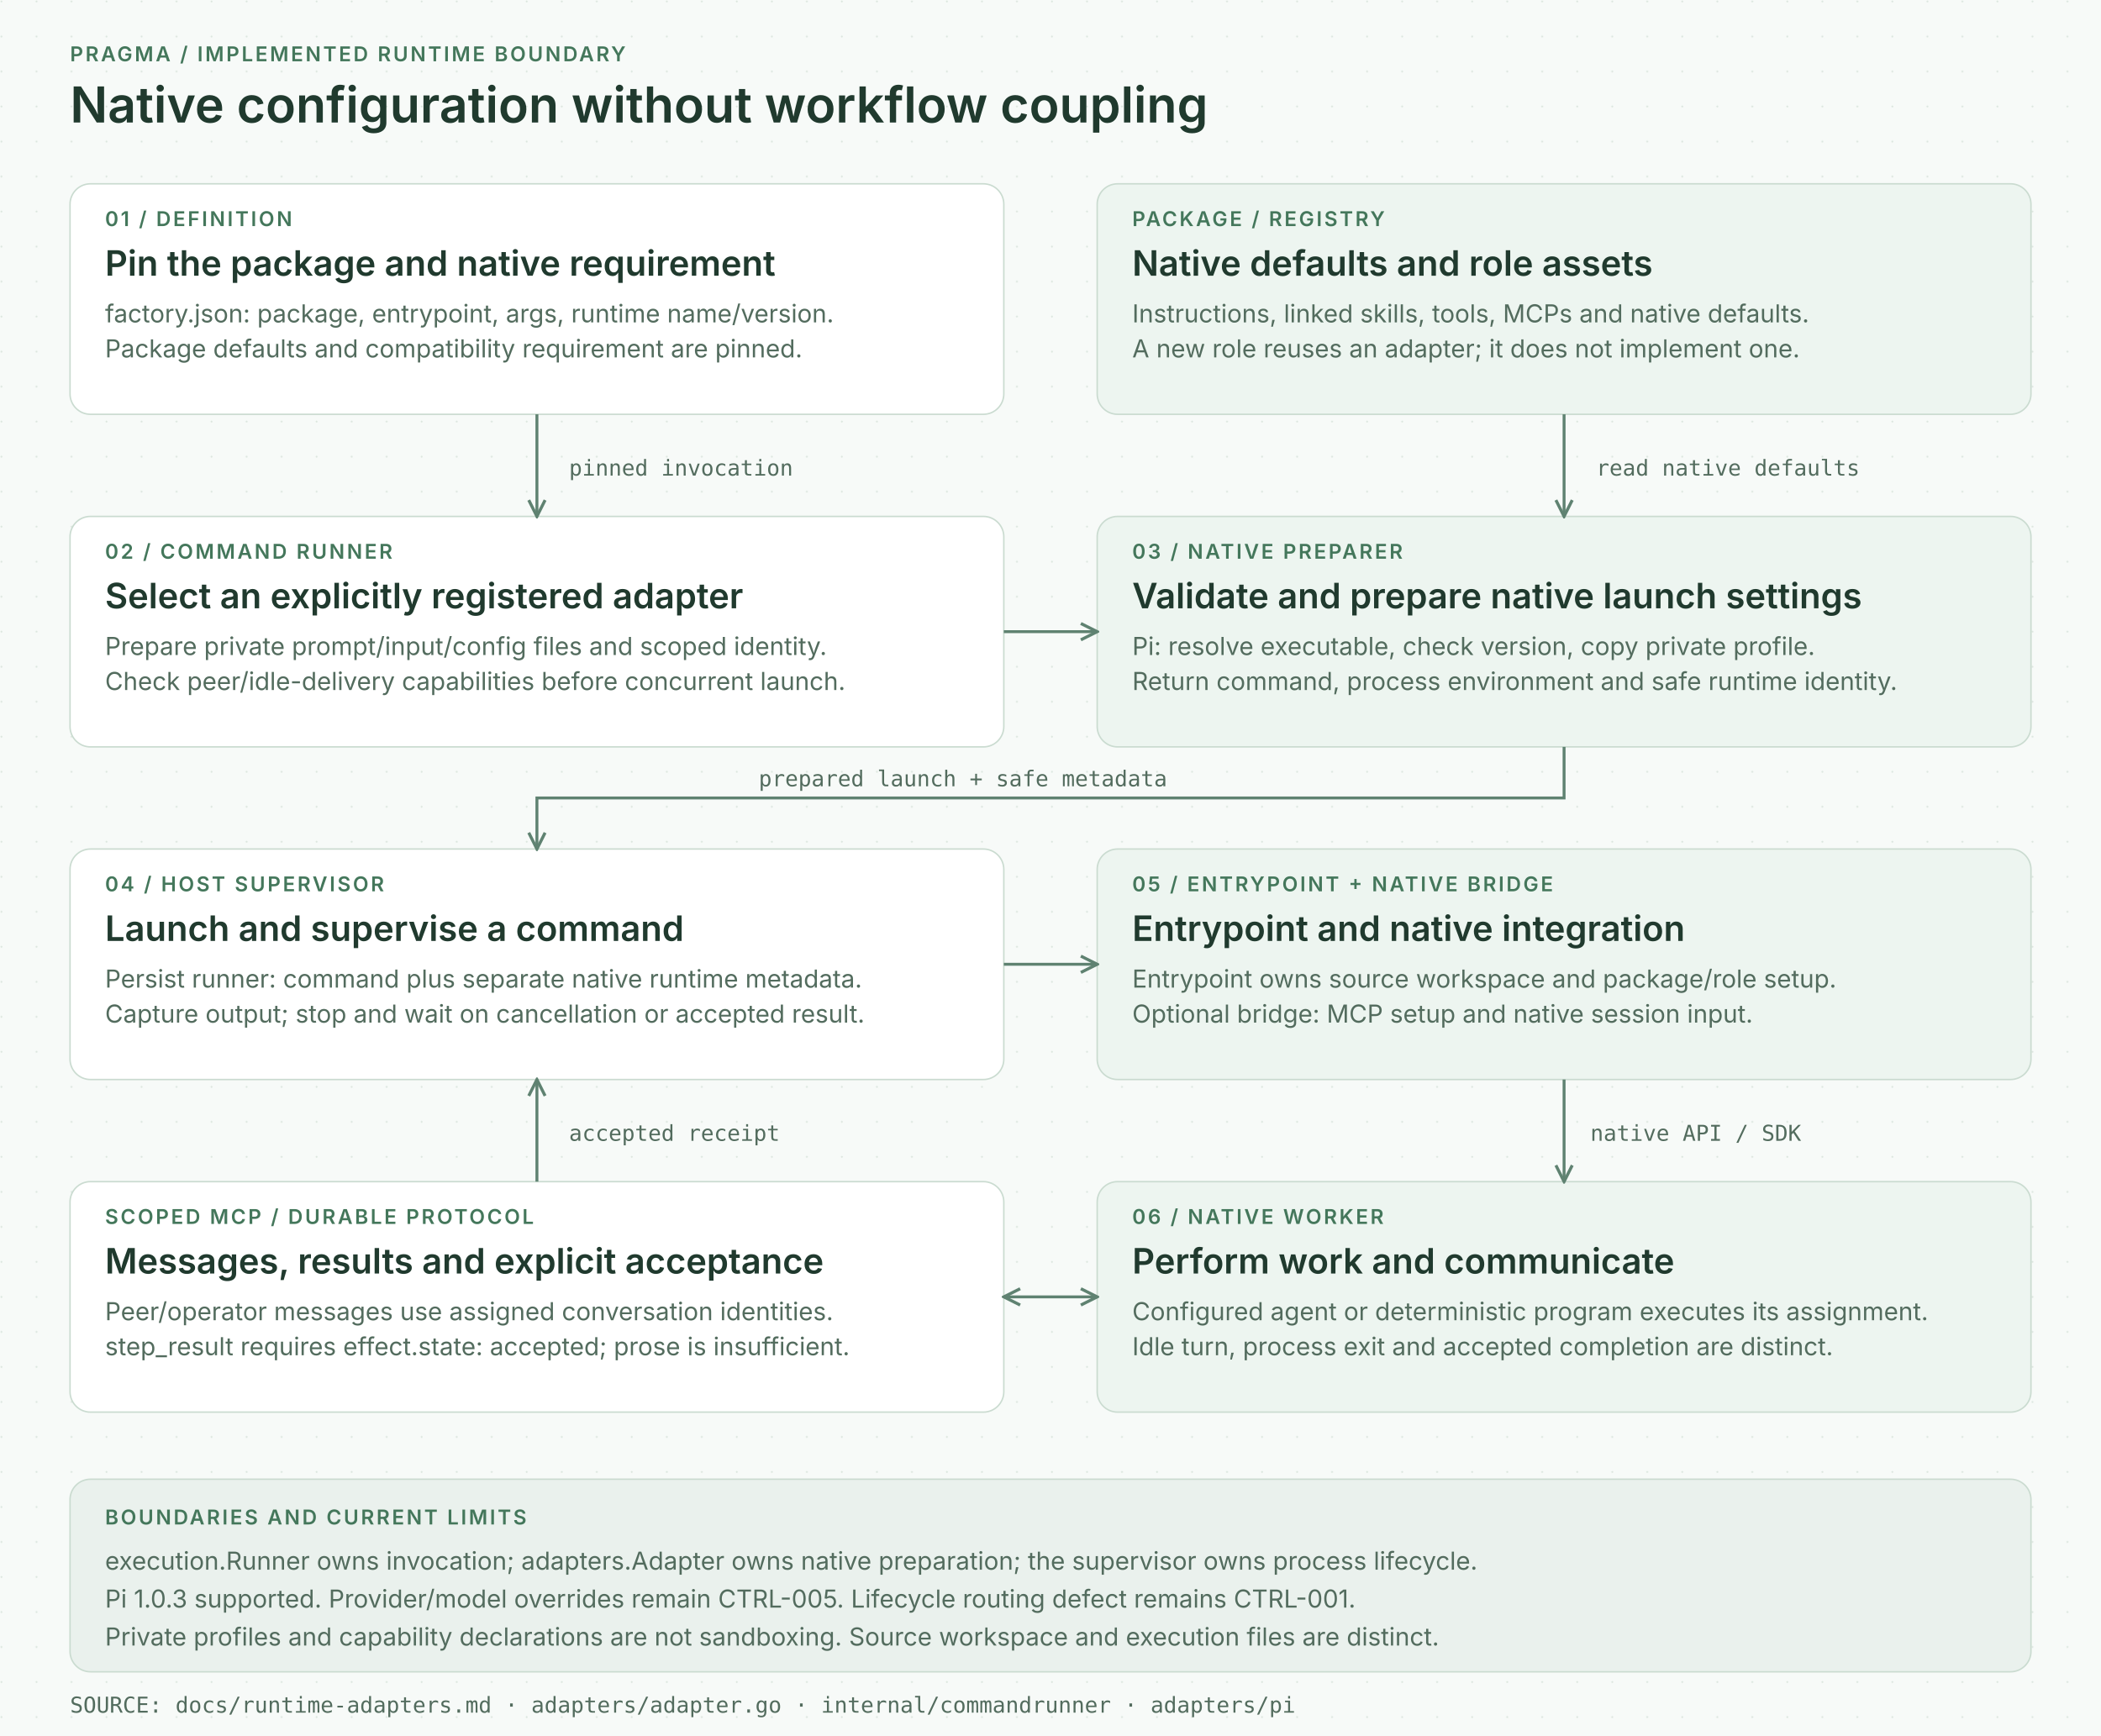
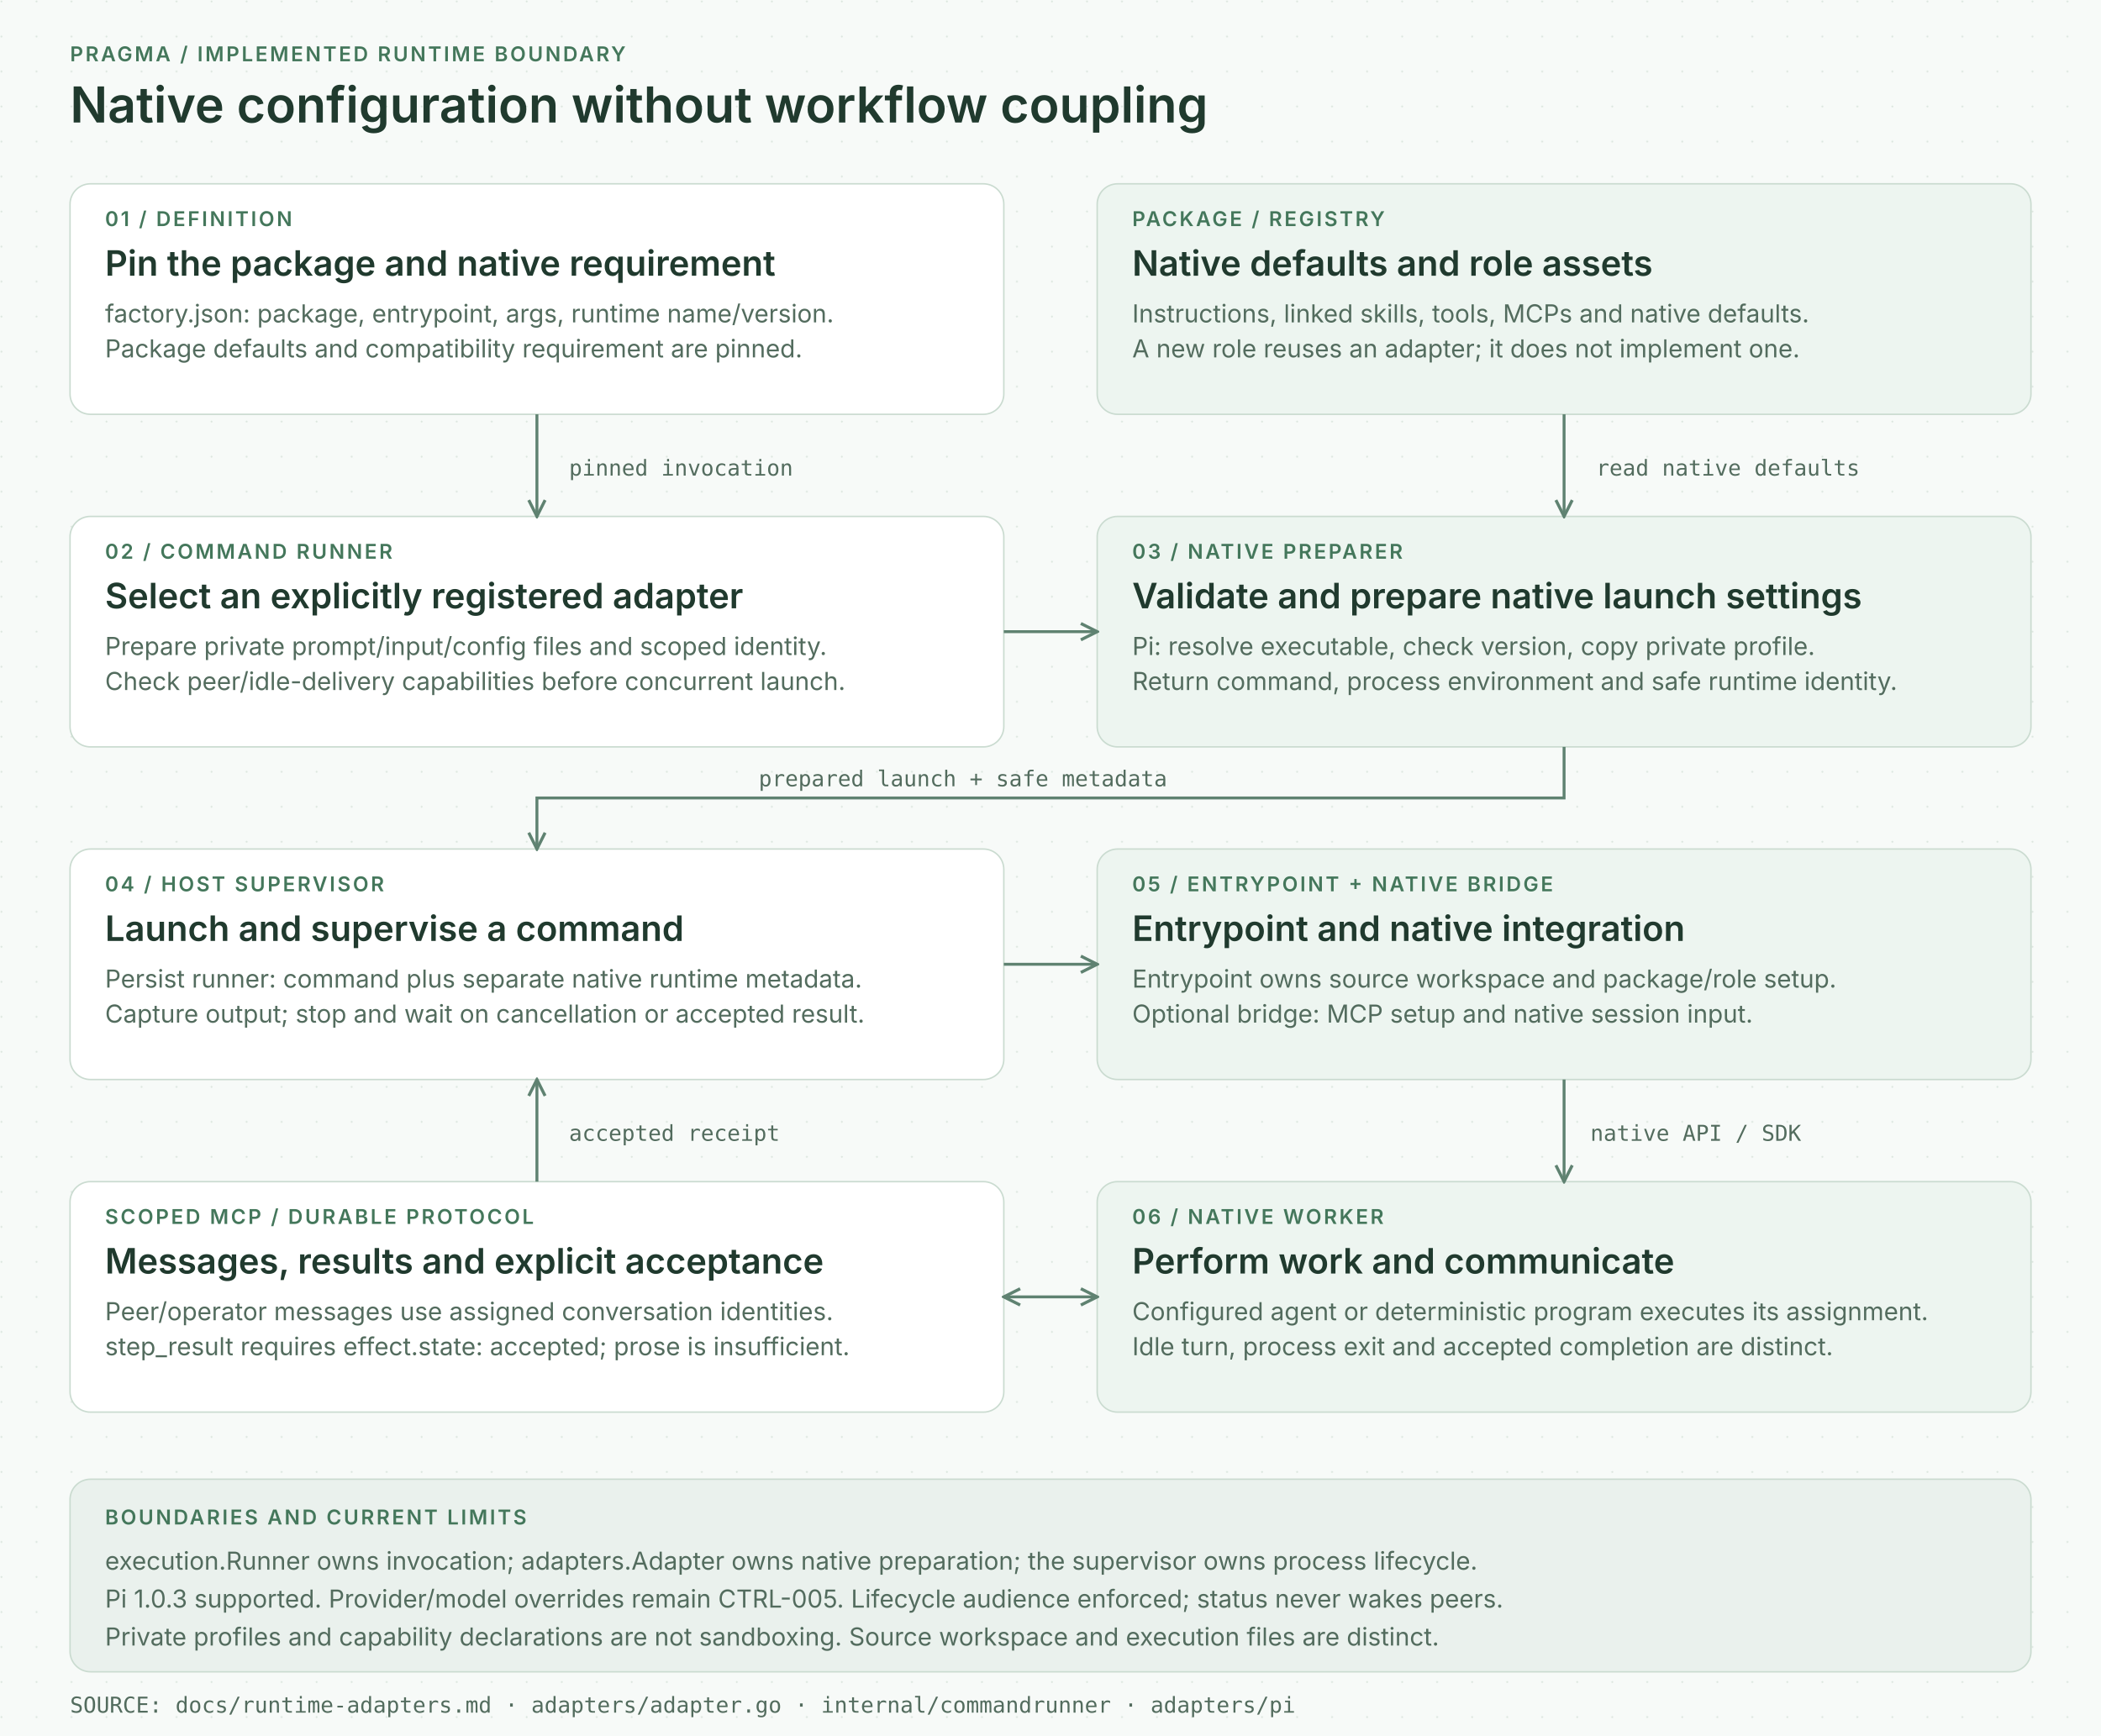
<svg xmlns="http://www.w3.org/2000/svg" width="1440" height="1190" viewBox="0 0 1440 1190" role="img" aria-labelledby="title description">
  <defs>
    <pattern id="grid" width="24" height="24" patternUnits="userSpaceOnUse">
      <circle cx="1" cy="1" r=".65" fill="#dce6df" />
    </pattern>
    <marker id="arrow" viewBox="0 0 10 10" refX="9" refY="5" markerWidth="7" markerHeight="7" orient="auto-start-reverse">
      <path d="M1 1 L9 5 L1 9" fill="none" stroke="#5f8271" stroke-width="1.5" />
    </marker>
  </defs>
  <style>text{font-family:-apple-system,BlinkMacSystemFont,'Segoe UI',sans-serif;fill:#203a2e}.label{font-size:14px;font-weight:600;letter-spacing:1.5px;fill:#44775b}.title{font-size:24px;font-weight:600}.body{font-size:17px;fill:#536c5e}.mono{font-family:ui-monospace,monospace;font-size:15px;fill:#536c5e}.line{fill:none;stroke:#5f8271;stroke-width:2;marker-end:url(#arrow)}</style>
  <rect width="1440" height="1190" fill="#f7faf8" />
  <rect width="1440" height="1190" fill="url(#grid)" />
  <text x="48" y="42" class="label">PRAGMA / IMPLEMENTED RUNTIME BOUNDARY</text>
  <text x="48" y="84" font-size="34" font-weight="600">Native configuration without workflow coupling</text>
  <rect x="48" y="126" width="640" height="158" rx="14" fill="#fff" stroke="#cadbd0" />
  <text x="72" y="155" class="label">01 / DEFINITION</text>
  <text x="72" y="189" class="title">Pin the package and native requirement</text>
  <text x="72" y="221" class="body">factory.json: package, entrypoint, args, runtime name/version.</text>
  <text x="72" y="245" class="body">Package defaults and compatibility requirement are pinned.</text>
  <rect x="752" y="126" width="640" height="158" rx="14" fill="#edf5f0" stroke="#cadbd0" />
  <text x="776" y="155" class="label">PACKAGE / REGISTRY</text>
  <text x="776" y="189" class="title">Native defaults and role assets</text>
  <text x="776" y="221" class="body">Instructions, linked skills, tools, MCPs and native defaults.</text>
  <text x="776" y="245" class="body">A new role reuses an adapter; it does not implement one.</text>
  <rect x="48" y="354" width="640" height="158" rx="14" fill="#fff" stroke="#cadbd0" />
  <text x="72" y="383" class="label">02 / COMMAND RUNNER</text>
  <text x="72" y="417" class="title">Select an explicitly registered adapter</text>
  <text x="72" y="449" class="body">Prepare private prompt/input/config files and scoped identity.</text>
  <text x="72" y="473" class="body">Check peer/idle-delivery capabilities before concurrent launch.</text>
  <rect x="752" y="354" width="640" height="158" rx="14" fill="#edf5f0" stroke="#cadbd0" />
  <text x="776" y="383" class="label">03 / NATIVE PREPARER</text>
  <text x="776" y="417" class="title">Validate and prepare native launch settings</text>
  <text x="776" y="449" class="body">Pi: resolve executable, check version, copy private profile.</text>
  <text x="776" y="473" class="body">Return command, process environment and safe runtime identity.</text>
  <rect x="48" y="582" width="640" height="158" rx="14" fill="#fff" stroke="#cadbd0" />
  <text x="72" y="611" class="label">04 / HOST SUPERVISOR</text>
  <text x="72" y="645" class="title">Launch and supervise a command</text>
  <text x="72" y="677" class="body">Persist runner: command plus separate native runtime metadata.</text>
  <text x="72" y="701" class="body">Capture output; stop and wait on cancellation or accepted result.</text>
  <rect x="752" y="582" width="640" height="158" rx="14" fill="#edf5f0" stroke="#cadbd0" />
  <text x="776" y="611" class="label">05 / ENTRYPOINT + NATIVE BRIDGE</text>
  <text x="776" y="645" class="title">Entrypoint and native integration</text>
  <text x="776" y="677" class="body">Entrypoint owns source workspace and package/role setup.</text>
  <text x="776" y="701" class="body">Optional bridge: MCP setup and native session input.</text>
  <rect x="48" y="810" width="640" height="158" rx="14" fill="#fff" stroke="#cadbd0" />
  <text x="72" y="839" class="label">SCOPED MCP / DURABLE PROTOCOL</text>
  <text x="72" y="873" class="title">Messages, results and explicit acceptance</text>
  <text x="72" y="905" class="body">Peer/operator messages use assigned conversation identities.</text>
  <text x="72" y="929" class="body">step_result requires effect.state: accepted; prose is insufficient.</text>
  <rect x="752" y="810" width="640" height="158" rx="14" fill="#edf5f0" stroke="#cadbd0" />
  <text x="776" y="839" class="label">06 / NATIVE WORKER</text>
  <text x="776" y="873" class="title">Perform work and communicate</text>
  <text x="776" y="905" class="body">Configured agent or deterministic program executes its assignment.</text>
  <text x="776" y="929" class="body">Idle turn, process exit and accepted completion are distinct.</text>
  <path d="M368 284 V354" class="line" />
  <text x="390" y="326" class="mono">pinned invocation</text>
  <path d="M1072 284 V354" class="line" />
  <text x="1094" y="326" class="mono">read native defaults</text>
  <path d="M688 433 H752" class="line" />
  <text x="710" y="420" class="mono" />
  <path d="M1072 512 V547 H368 V582" class="line" />
  <text x="520" y="539" class="mono">prepared launch + safe metadata</text>
  <path d="M688 661 H752" class="line" />
  <text x="710" y="648" class="mono" />
  <path d="M1072 740 V810" class="line" />
  <text x="1090" y="782" class="mono">native API / SDK</text>
  <path d="M752 889 H688" class="line" marker-start="url(#arrow)" />
  <text x="704" y="876" class="mono" />
  <path d="M368 810 V740" class="line" />
  <text x="390" y="782" class="mono">accepted receipt</text>
  <rect x="48" y="1014" width="1344" height="132" rx="14" fill="#eaf1ed" stroke="#cadbd0" />
  <text x="72" y="1045" class="label">BOUNDARIES AND CURRENT LIMITS</text>
  <text x="72" y="1076" class="body">execution.Runner owns invocation; adapters.Adapter owns native preparation; the supervisor owns process lifecycle.</text>
-   <text x="72" y="1102" class="body">Pi 1.0.3 supported. Provider/model overrides remain CTRL-005. Lifecycle routing defect remains CTRL-001.</text>
+   <text x="72" y="1102" class="body">Pi 1.0.3 supported. Provider/model overrides remain CTRL-005. Lifecycle audience enforced; status never wakes peers.</text>
  <text x="72" y="1128" class="body">Private profiles and capability declarations are not sandboxing. Source workspace and execution files are distinct.</text>
  <text x="48" y="1174" class="mono">SOURCE: docs/runtime-adapters.md · adapters/adapter.go · internal/commandrunner · adapters/pi</text>
</svg>
